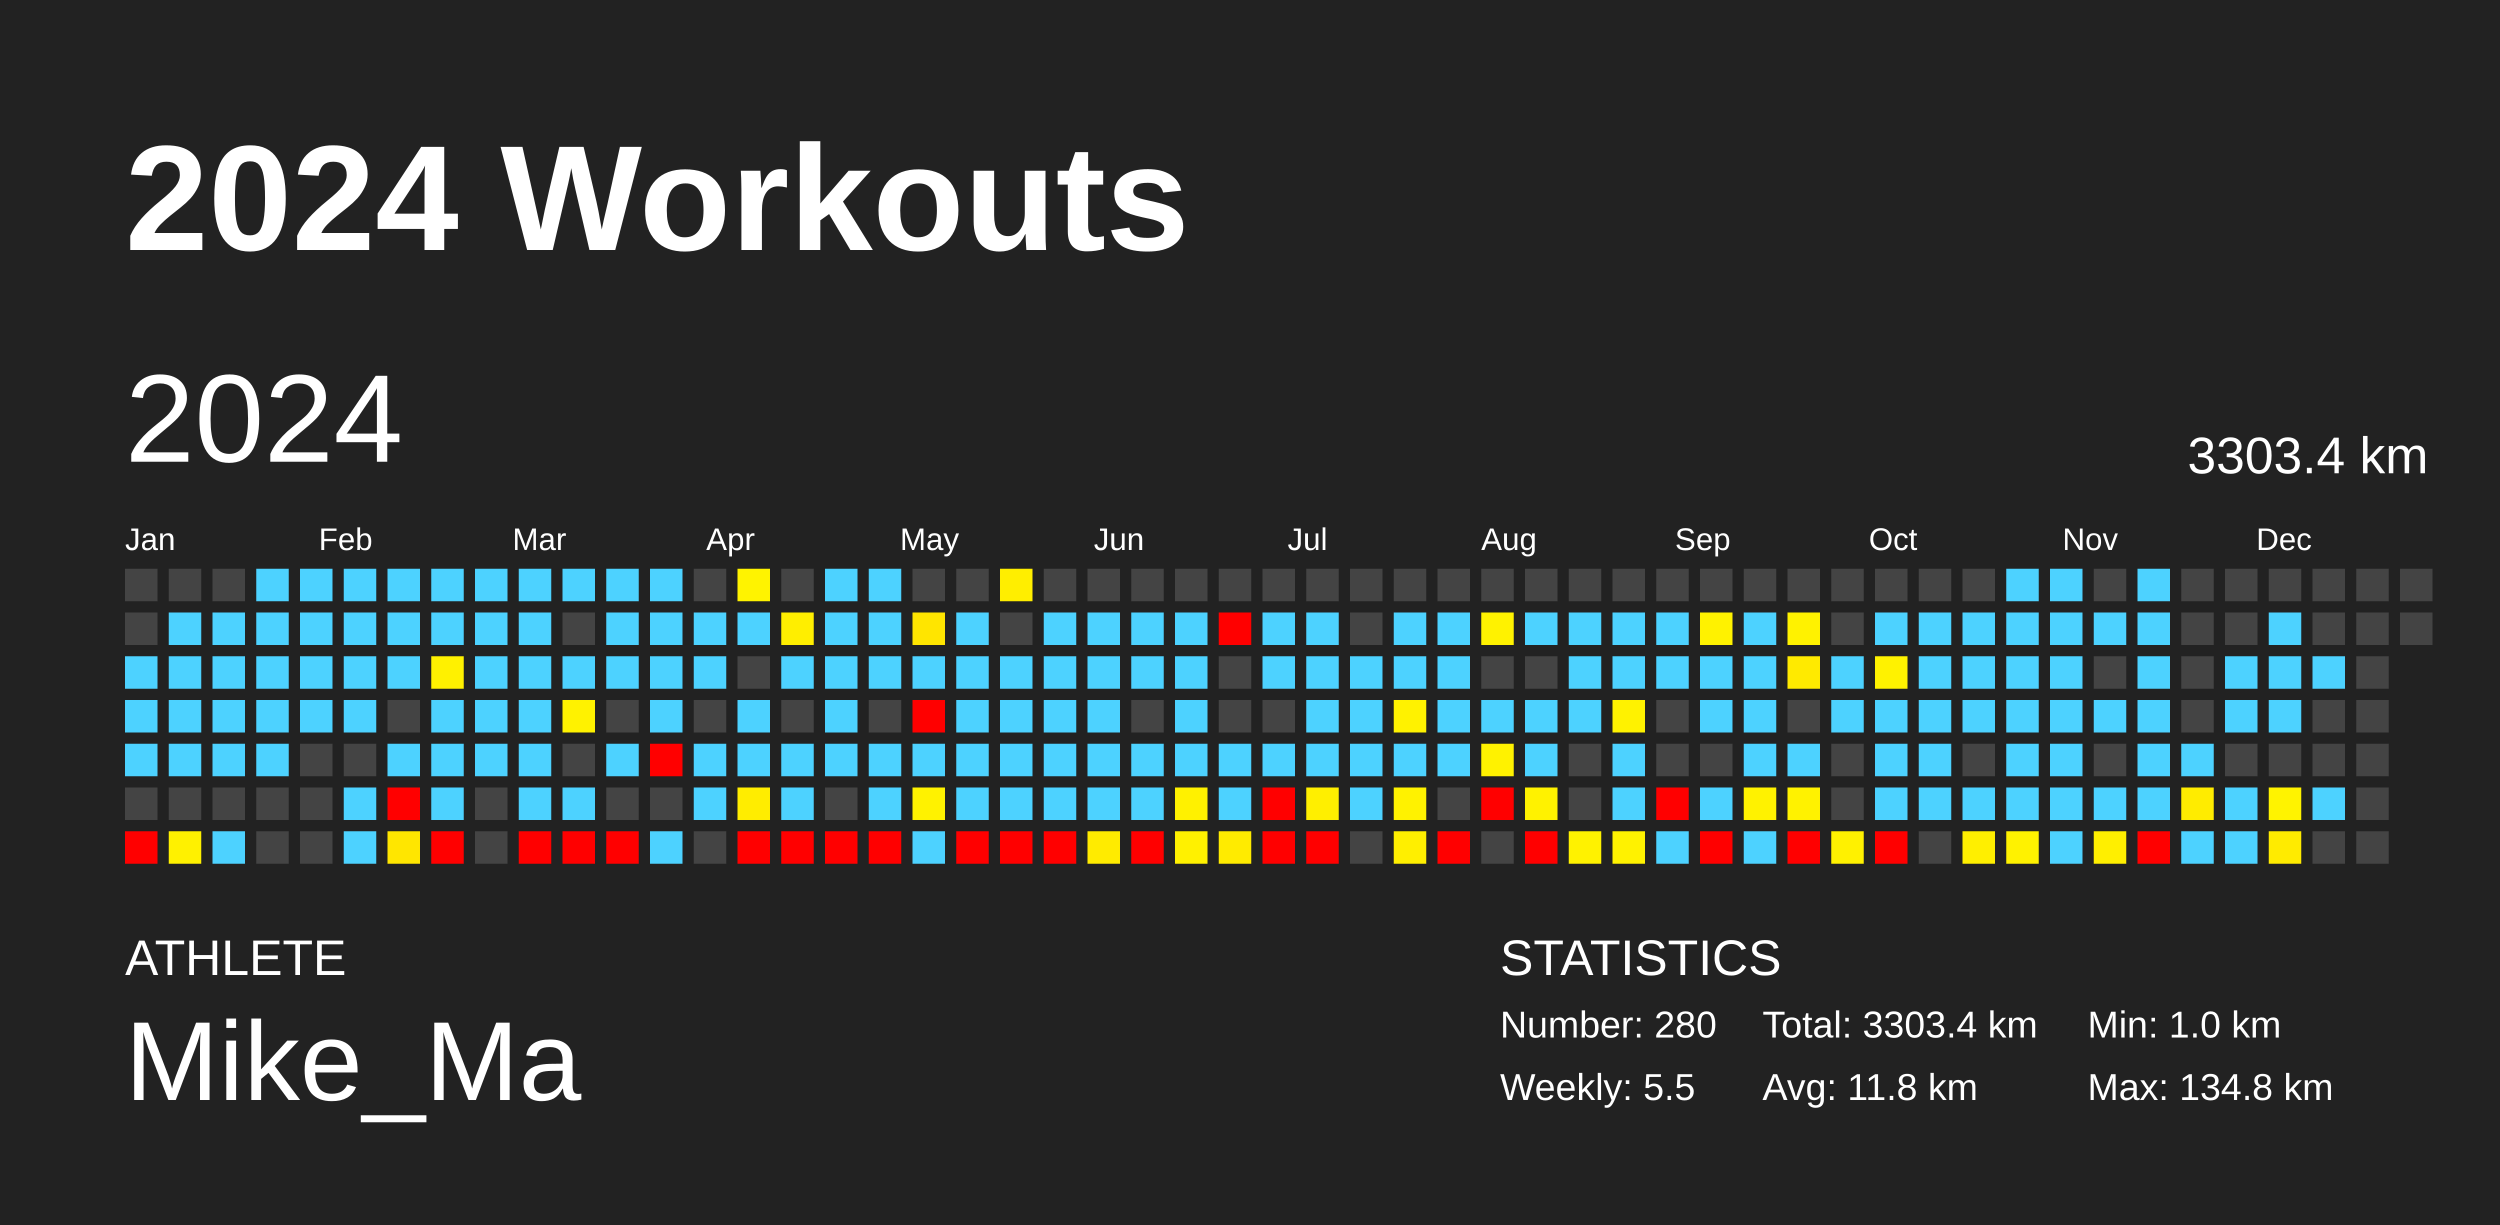
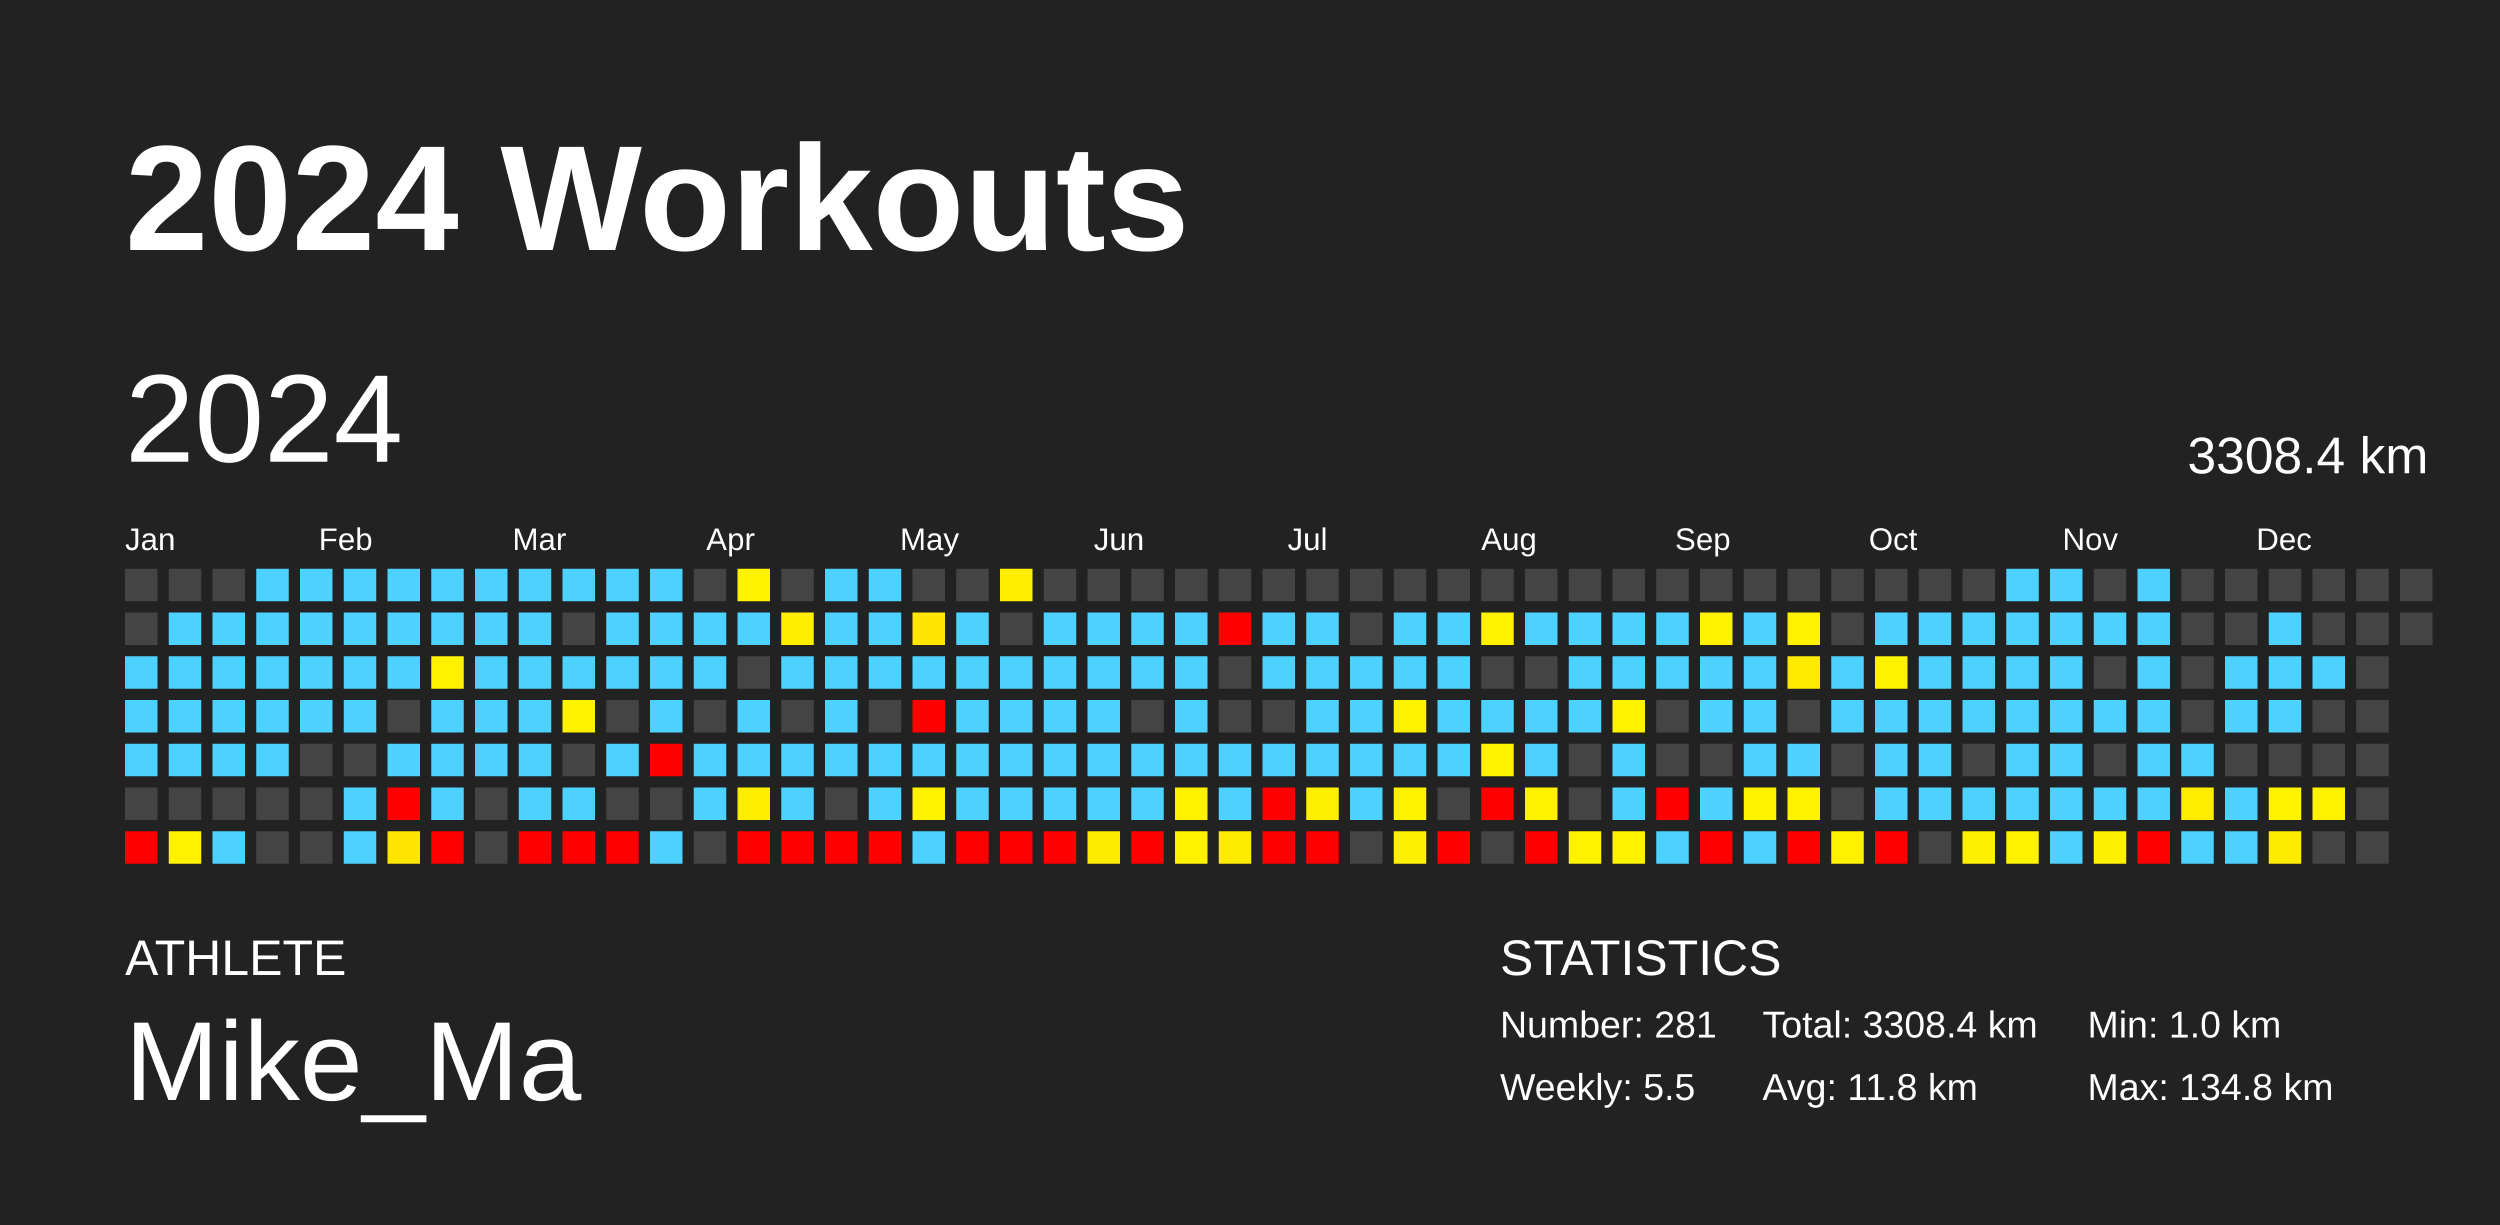
<svg xmlns="http://www.w3.org/2000/svg" baseProfile="full" height="98mm" version="1.1" viewBox="0,0,200,98" width="200mm">
  <defs />
  <rect fill="#222222" height="98" width="200" x="0" y="0" />
  <text fill="#FFFFFF" style="font-size:12px; font-family:Arial; font-weight:bold;" x="10" y="20">2024 Workouts</text>
  <text fill="#FFFFFF" style="font-size:4px; font-family:Arial" x="10" y="78">ATHLETE</text>
  <text fill="#FFFFFF" style="font-size:9px; font-family:Arial" x="10" y="88">Mike_Ma</text>
  <text fill="#FFFFFF" style="font-size:4px; font-family:Arial" x="120" y="78">STATISTICS</text>
-   <text fill="#FFFFFF" style="font-size:3px; font-family:Arial" x="120" y="83">Number: 280</text>
+   <text fill="#FFFFFF" style="font-size:3px; font-family:Arial" x="120" y="83">Number: 281</text>
  <text fill="#FFFFFF" style="font-size:3px; font-family:Arial" x="120" y="88">Weekly: 5.5</text>
-   <text fill="#FFFFFF" style="font-size:3px; font-family:Arial" x="141" y="83">Total: 3303.4 km</text>
+   <text fill="#FFFFFF" style="font-size:3px; font-family:Arial" x="141" y="83">Total: 3308.4 km</text>
  <text fill="#FFFFFF" style="font-size:3px; font-family:Arial" x="141" y="88">Avg: 11.8 km</text>
  <text fill="#FFFFFF" style="font-size:3px; font-family:Arial" x="167" y="83">Min: 1.0 km</text>
  <text fill="#FFFFFF" style="font-size:3px; font-family:Arial" x="167" y="88">Max: 134.8 km</text>
  <text dominant-baseline="hanging" fill="#FFFFFF" style="font-size:10.0px; font-family:Arial;" x="10" y="30">2024</text>
-   <text dominant-baseline="hanging" fill="#FFFFFF" style="font-size:4.125px; font-family:Arial;" x="175" y="35">3303.4 km</text>
+   <text dominant-baseline="hanging" fill="#FFFFFF" style="font-size:4.125px; font-family:Arial;" x="175" y="35">3308.4 km</text>
  <text fill="#FFFFFF" style="font-size:2.5px; font-family:Arial" x="10.0" y="44">Jan</text>
  <text fill="#FFFFFF" style="font-size:2.5px; font-family:Arial" x="25.5" y="44">Feb</text>
  <text fill="#FFFFFF" style="font-size:2.5px; font-family:Arial" x="41.0" y="44">Mar</text>
  <text fill="#FFFFFF" style="font-size:2.5px; font-family:Arial" x="56.5" y="44">Apr</text>
  <text fill="#FFFFFF" style="font-size:2.5px; font-family:Arial" x="72.0" y="44">May</text>
  <text fill="#FFFFFF" style="font-size:2.5px; font-family:Arial" x="87.5" y="44">Jun</text>
  <text fill="#FFFFFF" style="font-size:2.5px; font-family:Arial" x="103.0" y="44">Jul</text>
  <text fill="#FFFFFF" style="font-size:2.5px; font-family:Arial" x="118.5" y="44">Aug</text>
  <text fill="#FFFFFF" style="font-size:2.5px; font-family:Arial" x="134.0" y="44">Sep</text>
  <text fill="#FFFFFF" style="font-size:2.5px; font-family:Arial" x="149.5" y="44">Oct</text>
  <text fill="#FFFFFF" style="font-size:2.5px; font-family:Arial" x="165.0" y="44">Nov</text>
  <text fill="#FFFFFF" style="font-size:2.5px; font-family:Arial" x="180.5" y="44">Dec</text>
  <rect fill="#444444" height="2.6" width="2.6" x="10.0" y="45.5" />
  <rect fill="#444444" height="2.6" width="2.6" x="10.0" y="49.0" />
  <rect fill="#4dd2ff" height="2.6" width="2.6" x="10.0" y="52.5" />
  <rect fill="#4dd2ff" height="2.6" width="2.6" x="10.0" y="56.0" />
  <rect fill="#4dd2ff" height="2.6" width="2.6" x="10.0" y="59.5" />
  <rect fill="#444444" height="2.6" width="2.6" x="10.0" y="63.0" />
  <rect fill="red" height="2.6" width="2.6" x="10.0" y="66.5" />
  <rect fill="#444444" height="2.6" width="2.6" x="13.5" y="45.5" />
  <rect fill="#4dd2ff" height="2.6" width="2.6" x="13.5" y="49.0" />
  <rect fill="#4dd2ff" height="2.6" width="2.6" x="13.5" y="52.5" />
  <rect fill="#4dd2ff" height="2.6" width="2.6" x="13.5" y="56.0" />
  <rect fill="#4dd2ff" height="2.6" width="2.6" x="13.5" y="59.5" />
  <rect fill="#444444" height="2.6" width="2.6" x="13.5" y="63.0" />
  <rect fill="#fff100" height="2.6" width="2.6" x="13.5" y="66.5" />
  <rect fill="#444444" height="2.6" width="2.6" x="17.0" y="45.5" />
  <rect fill="#4dd2ff" height="2.6" width="2.6" x="17.0" y="49.0" />
  <rect fill="#4dd2ff" height="2.6" width="2.6" x="17.0" y="52.5" />
  <rect fill="#4dd2ff" height="2.6" width="2.6" x="17.0" y="56.0" />
  <rect fill="#4dd2ff" height="2.6" width="2.6" x="17.0" y="59.5" />
  <rect fill="#444444" height="2.6" width="2.6" x="17.0" y="63.0" />
  <rect fill="#4dd2ff" height="2.6" width="2.6" x="17.0" y="66.5" />
  <rect fill="#4dd2ff" height="2.6" width="2.6" x="20.5" y="45.5" />
  <rect fill="#4dd2ff" height="2.6" width="2.6" x="20.5" y="49.0" />
  <rect fill="#4dd2ff" height="2.6" width="2.6" x="20.5" y="52.5" />
  <rect fill="#4dd2ff" height="2.6" width="2.6" x="20.5" y="56.0" />
  <rect fill="#4dd2ff" height="2.6" width="2.6" x="20.5" y="59.5" />
  <rect fill="#444444" height="2.6" width="2.6" x="20.5" y="63.0" />
  <rect fill="#444444" height="2.6" width="2.6" x="20.5" y="66.5" />
  <rect fill="#4dd2ff" height="2.6" width="2.6" x="24.0" y="45.5" />
  <rect fill="#4dd2ff" height="2.6" width="2.6" x="24.0" y="49.0" />
  <rect fill="#4dd2ff" height="2.6" width="2.6" x="24.0" y="52.5" />
  <rect fill="#4dd2ff" height="2.6" width="2.6" x="24.0" y="56.0" />
  <rect fill="#444444" height="2.6" width="2.6" x="24.0" y="59.5" />
  <rect fill="#444444" height="2.6" width="2.6" x="24.0" y="63.0" />
  <rect fill="#444444" height="2.6" width="2.6" x="24.0" y="66.5" />
  <rect fill="#4dd2ff" height="2.6" width="2.6" x="27.5" y="45.5" />
  <rect fill="#4dd2ff" height="2.6" width="2.6" x="27.5" y="49.0" />
  <rect fill="#4dd2ff" height="2.6" width="2.6" x="27.5" y="52.5" />
  <rect fill="#4dd2ff" height="2.6" width="2.6" x="27.5" y="56.0" />
  <rect fill="#444444" height="2.6" width="2.6" x="27.5" y="59.5" />
  <rect fill="#4dd2ff" height="2.6" width="2.6" x="27.5" y="63.0" />
  <rect fill="#4dd2ff" height="2.6" width="2.6" x="27.5" y="66.5" />
  <rect fill="#4dd2ff" height="2.6" width="2.6" x="31.0" y="45.5" />
  <rect fill="#4dd2ff" height="2.6" width="2.6" x="31.0" y="49.0" />
  <rect fill="#4dd2ff" height="2.6" width="2.6" x="31.0" y="52.5" />
  <rect fill="#444444" height="2.6" width="2.6" x="31.0" y="56.0" />
  <rect fill="#4dd2ff" height="2.6" width="2.6" x="31.0" y="59.5" />
  <rect fill="red" height="2.6" width="2.6" x="31.0" y="63.0" />
  <rect fill="#ffe600" height="2.6" width="2.6" x="31.0" y="66.5" />
  <rect fill="#4dd2ff" height="2.6" width="2.6" x="34.5" y="45.5" />
  <rect fill="#4dd2ff" height="2.6" width="2.6" x="34.5" y="49.0" />
  <rect fill="#fff100" height="2.6" width="2.6" x="34.5" y="52.5" />
  <rect fill="#4dd2ff" height="2.6" width="2.6" x="34.5" y="56.0" />
  <rect fill="#4dd2ff" height="2.6" width="2.6" x="34.5" y="59.5" />
  <rect fill="#4dd2ff" height="2.6" width="2.6" x="34.5" y="63.0" />
  <rect fill="red" height="2.6" width="2.6" x="34.5" y="66.5" />
  <rect fill="#4dd2ff" height="2.6" width="2.6" x="38.0" y="45.5" />
  <rect fill="#4dd2ff" height="2.6" width="2.6" x="38.0" y="49.0" />
  <rect fill="#4dd2ff" height="2.6" width="2.6" x="38.0" y="52.5" />
  <rect fill="#4dd2ff" height="2.6" width="2.6" x="38.0" y="56.0" />
  <rect fill="#4dd2ff" height="2.6" width="2.6" x="38.0" y="59.5" />
  <rect fill="#444444" height="2.6" width="2.6" x="38.0" y="63.0" />
  <rect fill="#444444" height="2.6" width="2.6" x="38.0" y="66.5" />
  <rect fill="#4dd2ff" height="2.6" width="2.6" x="41.5" y="45.5" />
  <rect fill="#4dd2ff" height="2.6" width="2.6" x="41.5" y="49.0" />
  <rect fill="#4dd2ff" height="2.6" width="2.6" x="41.5" y="52.5" />
  <rect fill="#4dd2ff" height="2.6" width="2.6" x="41.5" y="56.0" />
  <rect fill="#4dd2ff" height="2.6" width="2.6" x="41.5" y="59.5" />
  <rect fill="#4dd2ff" height="2.6" width="2.6" x="41.5" y="63.0" />
  <rect fill="red" height="2.6" width="2.6" x="41.5" y="66.5" />
  <rect fill="#4dd2ff" height="2.6" width="2.6" x="45.0" y="45.5" />
  <rect fill="#444444" height="2.6" width="2.6" x="45.0" y="49.0" />
  <rect fill="#4dd2ff" height="2.6" width="2.6" x="45.0" y="52.5" />
  <rect fill="#fff200" height="2.6" width="2.6" x="45.0" y="56.0" />
  <rect fill="#444444" height="2.6" width="2.6" x="45.0" y="59.5" />
  <rect fill="#4dd2ff" height="2.6" width="2.6" x="45.0" y="63.0" />
  <rect fill="red" height="2.6" width="2.6" x="45.0" y="66.5" />
  <rect fill="#4dd2ff" height="2.6" width="2.6" x="48.5" y="45.5" />
  <rect fill="#4dd2ff" height="2.6" width="2.6" x="48.5" y="49.0" />
  <rect fill="#4dd2ff" height="2.6" width="2.6" x="48.5" y="52.5" />
  <rect fill="#444444" height="2.6" width="2.6" x="48.5" y="56.0" />
  <rect fill="#4dd2ff" height="2.6" width="2.6" x="48.5" y="59.5" />
  <rect fill="#444444" height="2.6" width="2.6" x="48.5" y="63.0" />
  <rect fill="red" height="2.6" width="2.6" x="48.5" y="66.5" />
  <rect fill="#4dd2ff" height="2.6" width="2.6" x="52.0" y="45.5" />
  <rect fill="#4dd2ff" height="2.6" width="2.6" x="52.0" y="49.0" />
  <rect fill="#4dd2ff" height="2.6" width="2.6" x="52.0" y="52.5" />
  <rect fill="#4dd2ff" height="2.6" width="2.6" x="52.0" y="56.0" />
  <rect fill="red" height="2.6" width="2.6" x="52.0" y="59.5" />
  <rect fill="#444444" height="2.6" width="2.6" x="52.0" y="63.0" />
  <rect fill="#4dd2ff" height="2.6" width="2.6" x="52.0" y="66.5" />
  <rect fill="#444444" height="2.6" width="2.6" x="55.5" y="45.5" />
  <rect fill="#4dd2ff" height="2.6" width="2.6" x="55.5" y="49.0" />
  <rect fill="#4dd2ff" height="2.6" width="2.6" x="55.5" y="52.5" />
  <rect fill="#444444" height="2.6" width="2.6" x="55.5" y="56.0" />
  <rect fill="#4dd2ff" height="2.6" width="2.6" x="55.5" y="59.5" />
  <rect fill="#4dd2ff" height="2.6" width="2.6" x="55.5" y="63.0" />
  <rect fill="#444444" height="2.6" width="2.6" x="55.5" y="66.5" />
  <rect fill="#fff300" height="2.6" width="2.6" x="59.0" y="45.5" />
  <rect fill="#4dd2ff" height="2.6" width="2.6" x="59.0" y="49.0" />
  <rect fill="#444444" height="2.6" width="2.6" x="59.0" y="52.5" />
  <rect fill="#4dd2ff" height="2.6" width="2.6" x="59.0" y="56.0" />
  <rect fill="#4dd2ff" height="2.6" width="2.6" x="59.0" y="59.5" />
  <rect fill="#ffed00" height="2.6" width="2.6" x="59.0" y="63.0" />
  <rect fill="red" height="2.6" width="2.6" x="59.0" y="66.5" />
  <rect fill="#444444" height="2.6" width="2.6" x="62.5" y="45.5" />
  <rect fill="#ffee00" height="2.6" width="2.6" x="62.5" y="49.0" />
  <rect fill="#4dd2ff" height="2.6" width="2.6" x="62.5" y="52.5" />
  <rect fill="#444444" height="2.6" width="2.6" x="62.5" y="56.0" />
  <rect fill="#4dd2ff" height="2.6" width="2.6" x="62.5" y="59.5" />
  <rect fill="#4dd2ff" height="2.6" width="2.6" x="62.5" y="63.0" />
  <rect fill="red" height="2.6" width="2.6" x="62.5" y="66.5" />
  <rect fill="#4dd2ff" height="2.6" width="2.6" x="66.0" y="45.5" />
  <rect fill="#4dd2ff" height="2.6" width="2.6" x="66.0" y="49.0" />
  <rect fill="#4dd2ff" height="2.6" width="2.6" x="66.0" y="52.5" />
  <rect fill="#4dd2ff" height="2.6" width="2.6" x="66.0" y="56.0" />
  <rect fill="#4dd2ff" height="2.6" width="2.6" x="66.0" y="59.5" />
  <rect fill="#444444" height="2.6" width="2.6" x="66.0" y="63.0" />
  <rect fill="red" height="2.6" width="2.6" x="66.0" y="66.5" />
  <rect fill="#4dd2ff" height="2.6" width="2.6" x="69.5" y="45.5" />
  <rect fill="#4dd2ff" height="2.6" width="2.6" x="69.5" y="49.0" />
  <rect fill="#4dd2ff" height="2.6" width="2.6" x="69.5" y="52.5" />
  <rect fill="#444444" height="2.6" width="2.6" x="69.5" y="56.0" />
  <rect fill="#4dd2ff" height="2.6" width="2.6" x="69.5" y="59.5" />
  <rect fill="#4dd2ff" height="2.6" width="2.6" x="69.5" y="63.0" />
  <rect fill="red" height="2.6" width="2.6" x="69.5" y="66.5" />
  <rect fill="#444444" height="2.6" width="2.6" x="73.0" y="45.5" />
  <rect fill="#ffe500" height="2.6" width="2.6" x="73.0" y="49.0" />
  <rect fill="#4dd2ff" height="2.6" width="2.6" x="73.0" y="52.5" />
  <rect fill="red" height="2.6" width="2.6" x="73.0" y="56.0" />
  <rect fill="#4dd2ff" height="2.6" width="2.6" x="73.0" y="59.5" />
  <rect fill="#fff200" height="2.6" width="2.6" x="73.0" y="63.0" />
  <rect fill="#4dd2ff" height="2.6" width="2.6" x="73.0" y="66.5" />
  <rect fill="#444444" height="2.6" width="2.6" x="76.5" y="45.5" />
  <rect fill="#4dd2ff" height="2.6" width="2.6" x="76.5" y="49.0" />
  <rect fill="#4dd2ff" height="2.6" width="2.6" x="76.5" y="52.5" />
  <rect fill="#4dd2ff" height="2.6" width="2.6" x="76.5" y="56.0" />
  <rect fill="#4dd2ff" height="2.6" width="2.6" x="76.5" y="59.5" />
  <rect fill="#4dd2ff" height="2.6" width="2.6" x="76.5" y="63.0" />
  <rect fill="red" height="2.6" width="2.6" x="76.5" y="66.5" />
  <rect fill="#ffee00" height="2.6" width="2.6" x="80.0" y="45.5" />
  <rect fill="#444444" height="2.6" width="2.6" x="80.0" y="49.0" />
  <rect fill="#4dd2ff" height="2.6" width="2.6" x="80.0" y="52.5" />
  <rect fill="#4dd2ff" height="2.6" width="2.6" x="80.0" y="56.0" />
  <rect fill="#4dd2ff" height="2.6" width="2.6" x="80.0" y="59.5" />
  <rect fill="#4dd2ff" height="2.6" width="2.6" x="80.0" y="63.0" />
  <rect fill="red" height="2.6" width="2.6" x="80.0" y="66.5" />
  <rect fill="#444444" height="2.6" width="2.6" x="83.5" y="45.5" />
  <rect fill="#4dd2ff" height="2.6" width="2.6" x="83.5" y="49.0" />
  <rect fill="#4dd2ff" height="2.6" width="2.6" x="83.5" y="52.5" />
  <rect fill="#4dd2ff" height="2.6" width="2.6" x="83.5" y="56.0" />
  <rect fill="#4dd2ff" height="2.6" width="2.6" x="83.5" y="59.5" />
  <rect fill="#4dd2ff" height="2.6" width="2.6" x="83.5" y="63.0" />
  <rect fill="red" height="2.6" width="2.6" x="83.5" y="66.5" />
  <rect fill="#444444" height="2.6" width="2.6" x="87.0" y="45.5" />
  <rect fill="#4dd2ff" height="2.6" width="2.6" x="87.0" y="49.0" />
  <rect fill="#4dd2ff" height="2.6" width="2.6" x="87.0" y="52.5" />
  <rect fill="#4dd2ff" height="2.6" width="2.6" x="87.0" y="56.0" />
  <rect fill="#4dd2ff" height="2.6" width="2.6" x="87.0" y="59.5" />
  <rect fill="#4dd2ff" height="2.6" width="2.6" x="87.0" y="63.0" />
  <rect fill="#ffeb00" height="2.6" width="2.6" x="87.0" y="66.5" />
  <rect fill="#444444" height="2.6" width="2.6" x="90.5" y="45.5" />
  <rect fill="#4dd2ff" height="2.6" width="2.6" x="90.5" y="49.0" />
  <rect fill="#4dd2ff" height="2.6" width="2.6" x="90.5" y="52.5" />
  <rect fill="#444444" height="2.6" width="2.6" x="90.5" y="56.0" />
  <rect fill="#4dd2ff" height="2.6" width="2.6" x="90.5" y="59.5" />
  <rect fill="#4dd2ff" height="2.6" width="2.6" x="90.5" y="63.0" />
  <rect fill="red" height="2.6" width="2.6" x="90.5" y="66.5" />
  <rect fill="#444444" height="2.6" width="2.6" x="94.0" y="45.5" />
  <rect fill="#4dd2ff" height="2.6" width="2.6" x="94.0" y="49.0" />
  <rect fill="#4dd2ff" height="2.6" width="2.6" x="94.0" y="52.5" />
  <rect fill="#4dd2ff" height="2.6" width="2.6" x="94.0" y="56.0" />
  <rect fill="#4dd2ff" height="2.6" width="2.6" x="94.0" y="59.5" />
  <rect fill="#fff100" height="2.6" width="2.6" x="94.0" y="63.0" />
  <rect fill="#fff100" height="2.6" width="2.6" x="94.0" y="66.5" />
  <rect fill="#444444" height="2.6" width="2.6" x="97.5" y="45.5" />
  <rect fill="red" height="2.6" width="2.6" x="97.5" y="49.0" />
  <rect fill="#444444" height="2.6" width="2.6" x="97.5" y="52.5" />
  <rect fill="#444444" height="2.6" width="2.6" x="97.5" y="56.0" />
  <rect fill="#4dd2ff" height="2.6" width="2.6" x="97.5" y="59.5" />
  <rect fill="#4dd2ff" height="2.6" width="2.6" x="97.5" y="63.0" />
  <rect fill="#ffeb00" height="2.6" width="2.6" x="97.5" y="66.5" />
  <rect fill="#444444" height="2.6" width="2.6" x="101.0" y="45.5" />
  <rect fill="#4dd2ff" height="2.6" width="2.6" x="101.0" y="49.0" />
  <rect fill="#4dd2ff" height="2.6" width="2.6" x="101.0" y="52.5" />
  <rect fill="#444444" height="2.6" width="2.6" x="101.0" y="56.0" />
  <rect fill="#4dd2ff" height="2.6" width="2.6" x="101.0" y="59.5" />
  <rect fill="red" height="2.6" width="2.6" x="101.0" y="63.0" />
  <rect fill="red" height="2.6" width="2.6" x="101.0" y="66.5" />
  <rect fill="#444444" height="2.6" width="2.6" x="104.5" y="45.5" />
  <rect fill="#4dd2ff" height="2.6" width="2.6" x="104.5" y="49.0" />
  <rect fill="#4dd2ff" height="2.6" width="2.6" x="104.5" y="52.5" />
  <rect fill="#4dd2ff" height="2.6" width="2.6" x="104.5" y="56.0" />
  <rect fill="#4dd2ff" height="2.6" width="2.6" x="104.5" y="59.5" />
  <rect fill="#ffef00" height="2.6" width="2.6" x="104.5" y="63.0" />
  <rect fill="red" height="2.6" width="2.6" x="104.5" y="66.5" />
  <rect fill="#444444" height="2.6" width="2.6" x="108.0" y="45.5" />
  <rect fill="#444444" height="2.6" width="2.6" x="108.0" y="49.0" />
  <rect fill="#4dd2ff" height="2.6" width="2.6" x="108.0" y="52.5" />
  <rect fill="#4dd2ff" height="2.6" width="2.6" x="108.0" y="56.0" />
  <rect fill="#4dd2ff" height="2.6" width="2.6" x="108.0" y="59.5" />
  <rect fill="#4dd2ff" height="2.6" width="2.6" x="108.0" y="63.0" />
  <rect fill="#444444" height="2.6" width="2.6" x="108.0" y="66.5" />
  <rect fill="#444444" height="2.6" width="2.6" x="111.5" y="45.5" />
  <rect fill="#4dd2ff" height="2.6" width="2.6" x="111.5" y="49.0" />
  <rect fill="#4dd2ff" height="2.6" width="2.6" x="111.5" y="52.5" />
  <rect fill="#fff200" height="2.6" width="2.6" x="111.5" y="56.0" />
  <rect fill="#4dd2ff" height="2.6" width="2.6" x="111.5" y="59.5" />
  <rect fill="#fff200" height="2.6" width="2.6" x="111.5" y="63.0" />
  <rect fill="#ffef00" height="2.6" width="2.6" x="111.5" y="66.5" />
  <rect fill="#444444" height="2.6" width="2.6" x="115.0" y="45.5" />
  <rect fill="#4dd2ff" height="2.6" width="2.6" x="115.0" y="49.0" />
  <rect fill="#4dd2ff" height="2.6" width="2.6" x="115.0" y="52.5" />
  <rect fill="#4dd2ff" height="2.6" width="2.6" x="115.0" y="56.0" />
  <rect fill="#4dd2ff" height="2.6" width="2.6" x="115.0" y="59.5" />
  <rect fill="#444444" height="2.6" width="2.6" x="115.0" y="63.0" />
  <rect fill="red" height="2.6" width="2.6" x="115.0" y="66.5" />
  <rect fill="#444444" height="2.6" width="2.6" x="118.5" y="45.5" />
  <rect fill="#fff200" height="2.6" width="2.6" x="118.5" y="49.0" />
  <rect fill="#444444" height="2.6" width="2.6" x="118.5" y="52.5" />
  <rect fill="#4dd2ff" height="2.6" width="2.6" x="118.5" y="56.0" />
  <rect fill="#fff200" height="2.6" width="2.6" x="118.5" y="59.5" />
  <rect fill="red" height="2.6" width="2.6" x="118.5" y="63.0" />
  <rect fill="#444444" height="2.6" width="2.6" x="118.5" y="66.5" />
  <rect fill="#444444" height="2.6" width="2.6" x="122.0" y="45.5" />
  <rect fill="#4dd2ff" height="2.6" width="2.6" x="122.0" y="49.0" />
  <rect fill="#444444" height="2.6" width="2.6" x="122.0" y="52.5" />
  <rect fill="#4dd2ff" height="2.6" width="2.6" x="122.0" y="56.0" />
  <rect fill="#4dd2ff" height="2.6" width="2.6" x="122.0" y="59.5" />
  <rect fill="#fff200" height="2.6" width="2.6" x="122.0" y="63.0" />
  <rect fill="red" height="2.6" width="2.6" x="122.0" y="66.5" />
  <rect fill="#444444" height="2.6" width="2.6" x="125.5" y="45.5" />
  <rect fill="#4dd2ff" height="2.6" width="2.6" x="125.5" y="49.0" />
  <rect fill="#4dd2ff" height="2.6" width="2.6" x="125.5" y="52.5" />
  <rect fill="#4dd2ff" height="2.6" width="2.6" x="125.5" y="56.0" />
  <rect fill="#444444" height="2.6" width="2.6" x="125.5" y="59.5" />
  <rect fill="#444444" height="2.6" width="2.6" x="125.5" y="63.0" />
  <rect fill="#fff200" height="2.6" width="2.6" x="125.5" y="66.5" />
  <rect fill="#444444" height="2.6" width="2.6" x="129.0" y="45.5" />
  <rect fill="#4dd2ff" height="2.6" width="2.6" x="129.0" y="49.0" />
  <rect fill="#4dd2ff" height="2.6" width="2.6" x="129.0" y="52.5" />
  <rect fill="#fff200" height="2.6" width="2.6" x="129.0" y="56.0" />
  <rect fill="#4dd2ff" height="2.6" width="2.6" x="129.0" y="59.5" />
  <rect fill="#4dd2ff" height="2.6" width="2.6" x="129.0" y="63.0" />
  <rect fill="#fff200" height="2.6" width="2.6" x="129.0" y="66.5" />
  <rect fill="#444444" height="2.6" width="2.6" x="132.5" y="45.5" />
  <rect fill="#4dd2ff" height="2.6" width="2.6" x="132.5" y="49.0" />
  <rect fill="#4dd2ff" height="2.6" width="2.6" x="132.5" y="52.5" />
  <rect fill="#444444" height="2.6" width="2.6" x="132.5" y="56.0" />
  <rect fill="#444444" height="2.6" width="2.6" x="132.5" y="59.5" />
  <rect fill="red" height="2.6" width="2.6" x="132.5" y="63.0" />
  <rect fill="#4dd2ff" height="2.6" width="2.6" x="132.5" y="66.5" />
  <rect fill="#444444" height="2.6" width="2.6" x="136.0" y="45.5" />
  <rect fill="#fff200" height="2.6" width="2.6" x="136.0" y="49.0" />
  <rect fill="#4dd2ff" height="2.6" width="2.6" x="136.0" y="52.5" />
  <rect fill="#4dd2ff" height="2.6" width="2.6" x="136.0" y="56.0" />
  <rect fill="#444444" height="2.6" width="2.6" x="136.0" y="59.5" />
  <rect fill="#4dd2ff" height="2.6" width="2.6" x="136.0" y="63.0" />
  <rect fill="red" height="2.6" width="2.6" x="136.0" y="66.5" />
  <rect fill="#444444" height="2.6" width="2.6" x="139.5" y="45.5" />
  <rect fill="#4dd2ff" height="2.6" width="2.6" x="139.5" y="49.0" />
  <rect fill="#4dd2ff" height="2.6" width="2.6" x="139.5" y="52.5" />
  <rect fill="#4dd2ff" height="2.6" width="2.6" x="139.5" y="56.0" />
  <rect fill="#4dd2ff" height="2.6" width="2.6" x="139.5" y="59.5" />
  <rect fill="#fff200" height="2.6" width="2.6" x="139.5" y="63.0" />
  <rect fill="#4dd2ff" height="2.6" width="2.6" x="139.5" y="66.5" />
  <rect fill="#444444" height="2.6" width="2.6" x="143.0" y="45.5" />
  <rect fill="#fff200" height="2.6" width="2.6" x="143.0" y="49.0" />
  <rect fill="#ffea00" height="2.6" width="2.6" x="143.0" y="52.5" />
  <rect fill="#444444" height="2.6" width="2.6" x="143.0" y="56.0" />
  <rect fill="#4dd2ff" height="2.6" width="2.6" x="143.0" y="59.5" />
  <rect fill="#fff200" height="2.6" width="2.6" x="143.0" y="63.0" />
  <rect fill="red" height="2.6" width="2.6" x="143.0" y="66.5" />
  <rect fill="#444444" height="2.6" width="2.6" x="146.5" y="45.5" />
  <rect fill="#444444" height="2.6" width="2.6" x="146.5" y="49.0" />
  <rect fill="#4dd2ff" height="2.6" width="2.6" x="146.5" y="52.5" />
  <rect fill="#4dd2ff" height="2.6" width="2.6" x="146.5" y="56.0" />
  <rect fill="#444444" height="2.6" width="2.6" x="146.5" y="59.5" />
  <rect fill="#444444" height="2.6" width="2.6" x="146.5" y="63.0" />
  <rect fill="#fff100" height="2.6" width="2.6" x="146.5" y="66.5" />
  <rect fill="#444444" height="2.6" width="2.6" x="150.0" y="45.5" />
  <rect fill="#4dd2ff" height="2.6" width="2.6" x="150.0" y="49.0" />
  <rect fill="#fff200" height="2.6" width="2.6" x="150.0" y="52.5" />
  <rect fill="#4dd2ff" height="2.6" width="2.6" x="150.0" y="56.0" />
  <rect fill="#4dd2ff" height="2.6" width="2.6" x="150.0" y="59.5" />
  <rect fill="#4dd2ff" height="2.6" width="2.6" x="150.0" y="63.0" />
  <rect fill="red" height="2.6" width="2.6" x="150.0" y="66.5" />
  <rect fill="#444444" height="2.6" width="2.6" x="153.5" y="45.5" />
  <rect fill="#4dd2ff" height="2.6" width="2.6" x="153.5" y="49.0" />
  <rect fill="#4dd2ff" height="2.6" width="2.6" x="153.5" y="52.5" />
  <rect fill="#4dd2ff" height="2.6" width="2.6" x="153.5" y="56.0" />
  <rect fill="#4dd2ff" height="2.6" width="2.6" x="153.5" y="59.5" />
  <rect fill="#4dd2ff" height="2.6" width="2.6" x="153.5" y="63.0" />
  <rect fill="#444444" height="2.6" width="2.6" x="153.5" y="66.5" />
  <rect fill="#444444" height="2.6" width="2.6" x="157.0" y="45.5" />
  <rect fill="#4dd2ff" height="2.6" width="2.6" x="157.0" y="49.0" />
  <rect fill="#4dd2ff" height="2.6" width="2.6" x="157.0" y="52.5" />
  <rect fill="#4dd2ff" height="2.6" width="2.6" x="157.0" y="56.0" />
  <rect fill="#444444" height="2.6" width="2.6" x="157.0" y="59.5" />
  <rect fill="#4dd2ff" height="2.6" width="2.6" x="157.0" y="63.0" />
  <rect fill="#ffef00" height="2.6" width="2.6" x="157.0" y="66.5" />
  <rect fill="#4dd2ff" height="2.6" width="2.6" x="160.5" y="45.5" />
  <rect fill="#4dd2ff" height="2.6" width="2.6" x="160.5" y="49.0" />
  <rect fill="#4dd2ff" height="2.6" width="2.6" x="160.5" y="52.5" />
  <rect fill="#4dd2ff" height="2.6" width="2.6" x="160.5" y="56.0" />
  <rect fill="#4dd2ff" height="2.6" width="2.6" x="160.5" y="59.5" />
  <rect fill="#4dd2ff" height="2.6" width="2.6" x="160.5" y="63.0" />
  <rect fill="#fff200" height="2.6" width="2.6" x="160.5" y="66.5" />
  <rect fill="#4dd2ff" height="2.6" width="2.6" x="164.0" y="45.5" />
  <rect fill="#4dd2ff" height="2.6" width="2.6" x="164.0" y="49.0" />
  <rect fill="#4dd2ff" height="2.6" width="2.6" x="164.0" y="52.5" />
  <rect fill="#4dd2ff" height="2.6" width="2.6" x="164.0" y="56.0" />
  <rect fill="#4dd2ff" height="2.6" width="2.6" x="164.0" y="59.5" />
  <rect fill="#4dd2ff" height="2.6" width="2.6" x="164.0" y="63.0" />
  <rect fill="#4dd2ff" height="2.6" width="2.6" x="164.0" y="66.5" />
  <rect fill="#444444" height="2.6" width="2.6" x="167.5" y="45.5" />
  <rect fill="#4dd2ff" height="2.6" width="2.6" x="167.5" y="49.0" />
  <rect fill="#444444" height="2.6" width="2.6" x="167.5" y="52.5" />
  <rect fill="#4dd2ff" height="2.6" width="2.6" x="167.5" y="56.0" />
  <rect fill="#444444" height="2.6" width="2.6" x="167.5" y="59.5" />
  <rect fill="#4dd2ff" height="2.6" width="2.6" x="167.5" y="63.0" />
  <rect fill="#ffef00" height="2.6" width="2.6" x="167.5" y="66.5" />
  <rect fill="#4dd2ff" height="2.6" width="2.6" x="171.0" y="45.5" />
  <rect fill="#4dd2ff" height="2.6" width="2.6" x="171.0" y="49.0" />
  <rect fill="#4dd2ff" height="2.6" width="2.6" x="171.0" y="52.5" />
  <rect fill="#4dd2ff" height="2.6" width="2.6" x="171.0" y="56.0" />
  <rect fill="#4dd2ff" height="2.6" width="2.6" x="171.0" y="59.5" />
  <rect fill="#4dd2ff" height="2.6" width="2.6" x="171.0" y="63.0" />
  <rect fill="red" height="2.6" width="2.6" x="171.0" y="66.5" />
  <rect fill="#444444" height="2.6" width="2.6" x="174.5" y="45.5" />
  <rect fill="#444444" height="2.6" width="2.6" x="174.5" y="49.0" />
  <rect fill="#444444" height="2.6" width="2.6" x="174.5" y="52.5" />
  <rect fill="#444444" height="2.6" width="2.6" x="174.5" y="56.0" />
  <rect fill="#4dd2ff" height="2.6" width="2.6" x="174.5" y="59.5" />
  <rect fill="#ffec00" height="2.6" width="2.6" x="174.5" y="63.0" />
  <rect fill="#4dd2ff" height="2.6" width="2.6" x="174.5" y="66.5" />
  <rect fill="#444444" height="2.6" width="2.6" x="178.0" y="45.5" />
  <rect fill="#444444" height="2.6" width="2.6" x="178.0" y="49.0" />
  <rect fill="#4dd2ff" height="2.6" width="2.6" x="178.0" y="52.5" />
  <rect fill="#4dd2ff" height="2.6" width="2.6" x="178.0" y="56.0" />
  <rect fill="#444444" height="2.6" width="2.6" x="178.0" y="59.5" />
  <rect fill="#4dd2ff" height="2.6" width="2.6" x="178.0" y="63.0" />
  <rect fill="#4dd2ff" height="2.6" width="2.6" x="178.0" y="66.5" />
  <rect fill="#444444" height="2.6" width="2.6" x="181.5" y="45.5" />
  <rect fill="#4dd2ff" height="2.6" width="2.6" x="181.5" y="49.0" />
  <rect fill="#4dd2ff" height="2.6" width="2.6" x="181.5" y="52.5" />
  <rect fill="#4dd2ff" height="2.6" width="2.6" x="181.5" y="56.0" />
  <rect fill="#444444" height="2.6" width="2.6" x="181.5" y="59.5" />
  <rect fill="#fff300" height="2.6" width="2.6" x="181.5" y="63.0" />
  <rect fill="#ffeb00" height="2.6" width="2.6" x="181.5" y="66.5" />
  <rect fill="#444444" height="2.6" width="2.6" x="185.0" y="45.5" />
  <rect fill="#444444" height="2.6" width="2.6" x="185.0" y="49.0" />
  <rect fill="#4dd2ff" height="2.6" width="2.6" x="185.0" y="52.5" />
  <rect fill="#444444" height="2.6" width="2.6" x="185.0" y="56.0" />
  <rect fill="#444444" height="2.6" width="2.6" x="185.0" y="59.5" />
-   <rect fill="#4dd2ff" height="2.6" width="2.6" x="185.0" y="63.0" />
+   <rect fill="#fff100" height="2.6" width="2.6" x="185.0" y="63.0" />
  <rect fill="#444444" height="2.6" width="2.6" x="185.0" y="66.5" />
  <rect fill="#444444" height="2.6" width="2.6" x="188.5" y="45.5" />
  <rect fill="#444444" height="2.6" width="2.6" x="188.5" y="49.0" />
  <rect fill="#444444" height="2.6" width="2.6" x="188.5" y="52.5" />
  <rect fill="#444444" height="2.6" width="2.6" x="188.5" y="56.0" />
  <rect fill="#444444" height="2.6" width="2.6" x="188.5" y="59.5" />
  <rect fill="#444444" height="2.6" width="2.6" x="188.5" y="63.0" />
  <rect fill="#444444" height="2.6" width="2.6" x="188.5" y="66.5" />
  <rect fill="#444444" height="2.6" width="2.6" x="192.0" y="45.5" />
  <rect fill="#444444" height="2.6" width="2.6" x="192.0" y="49.0" />
</svg>
